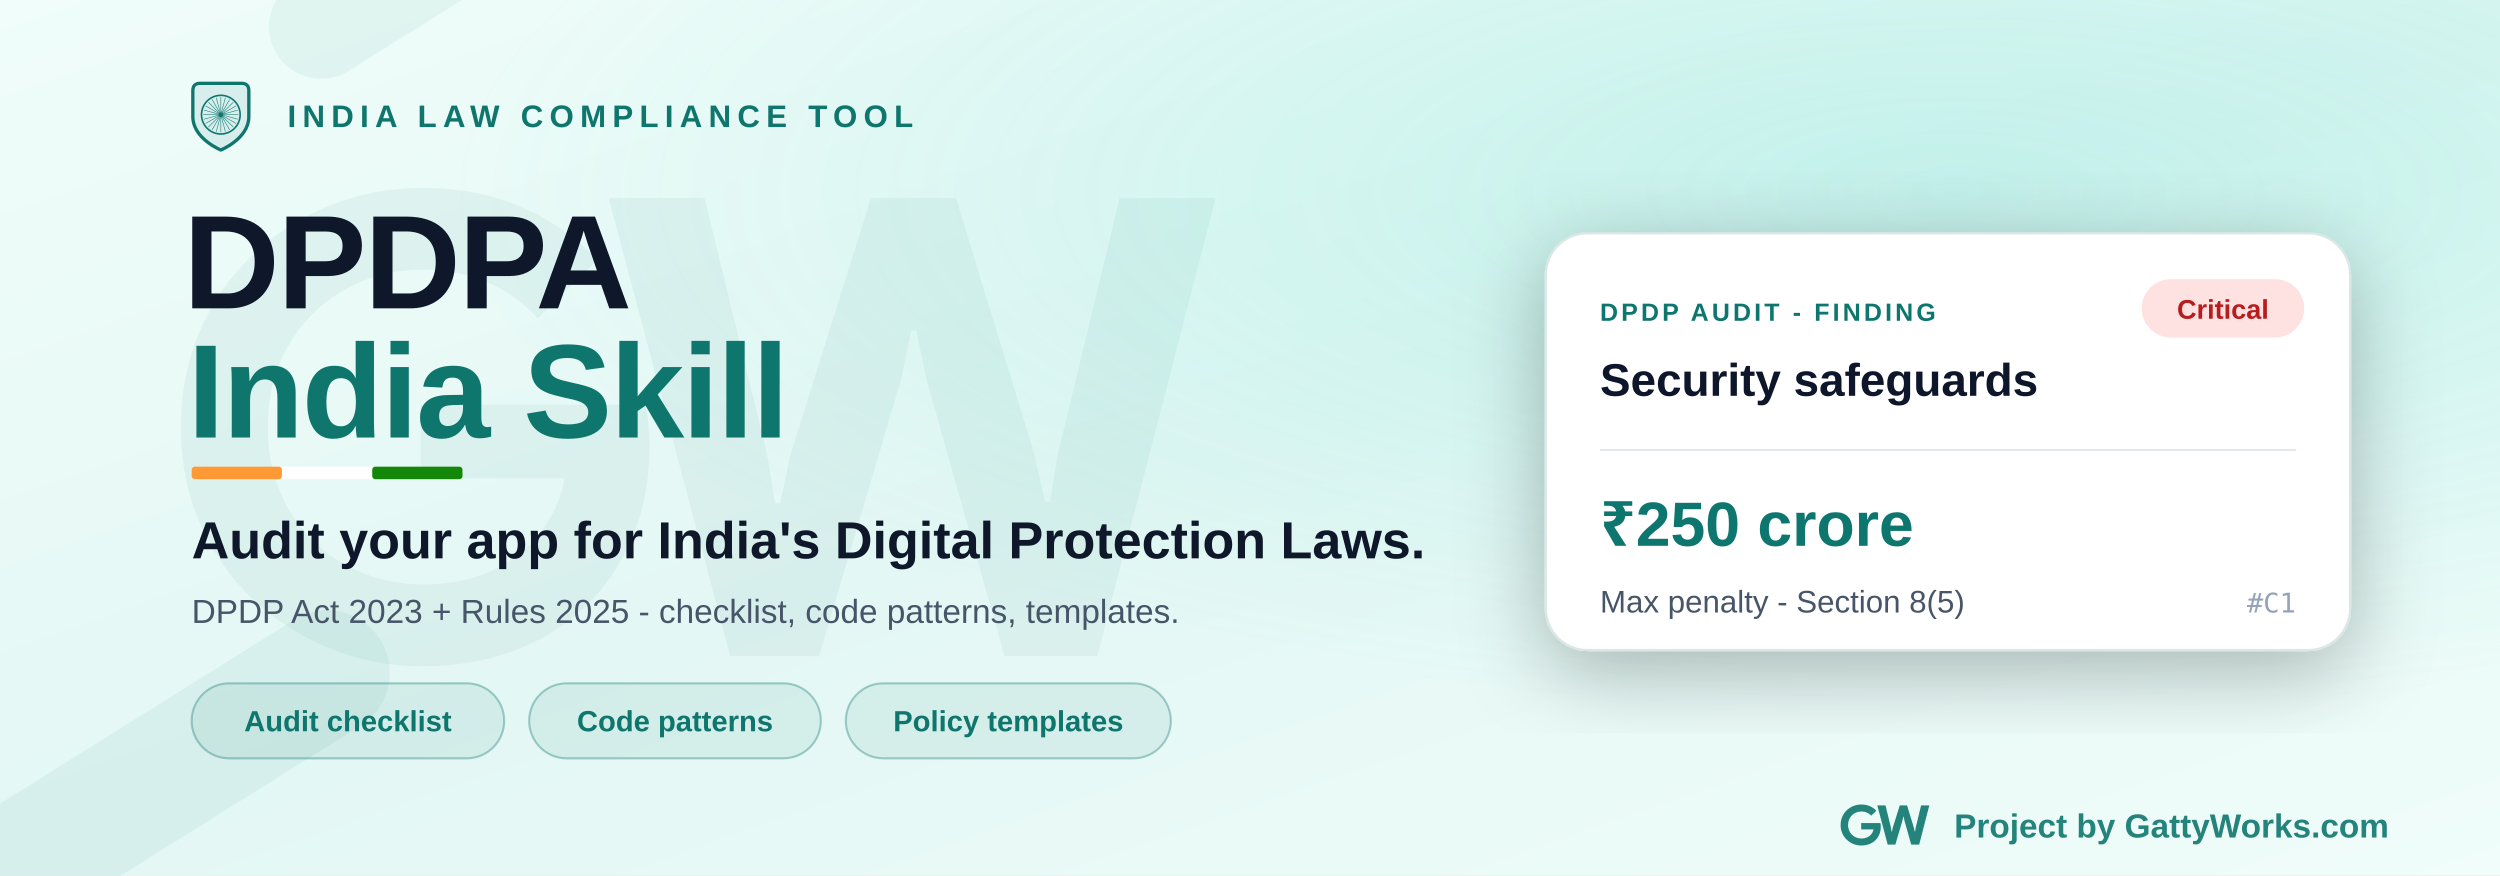
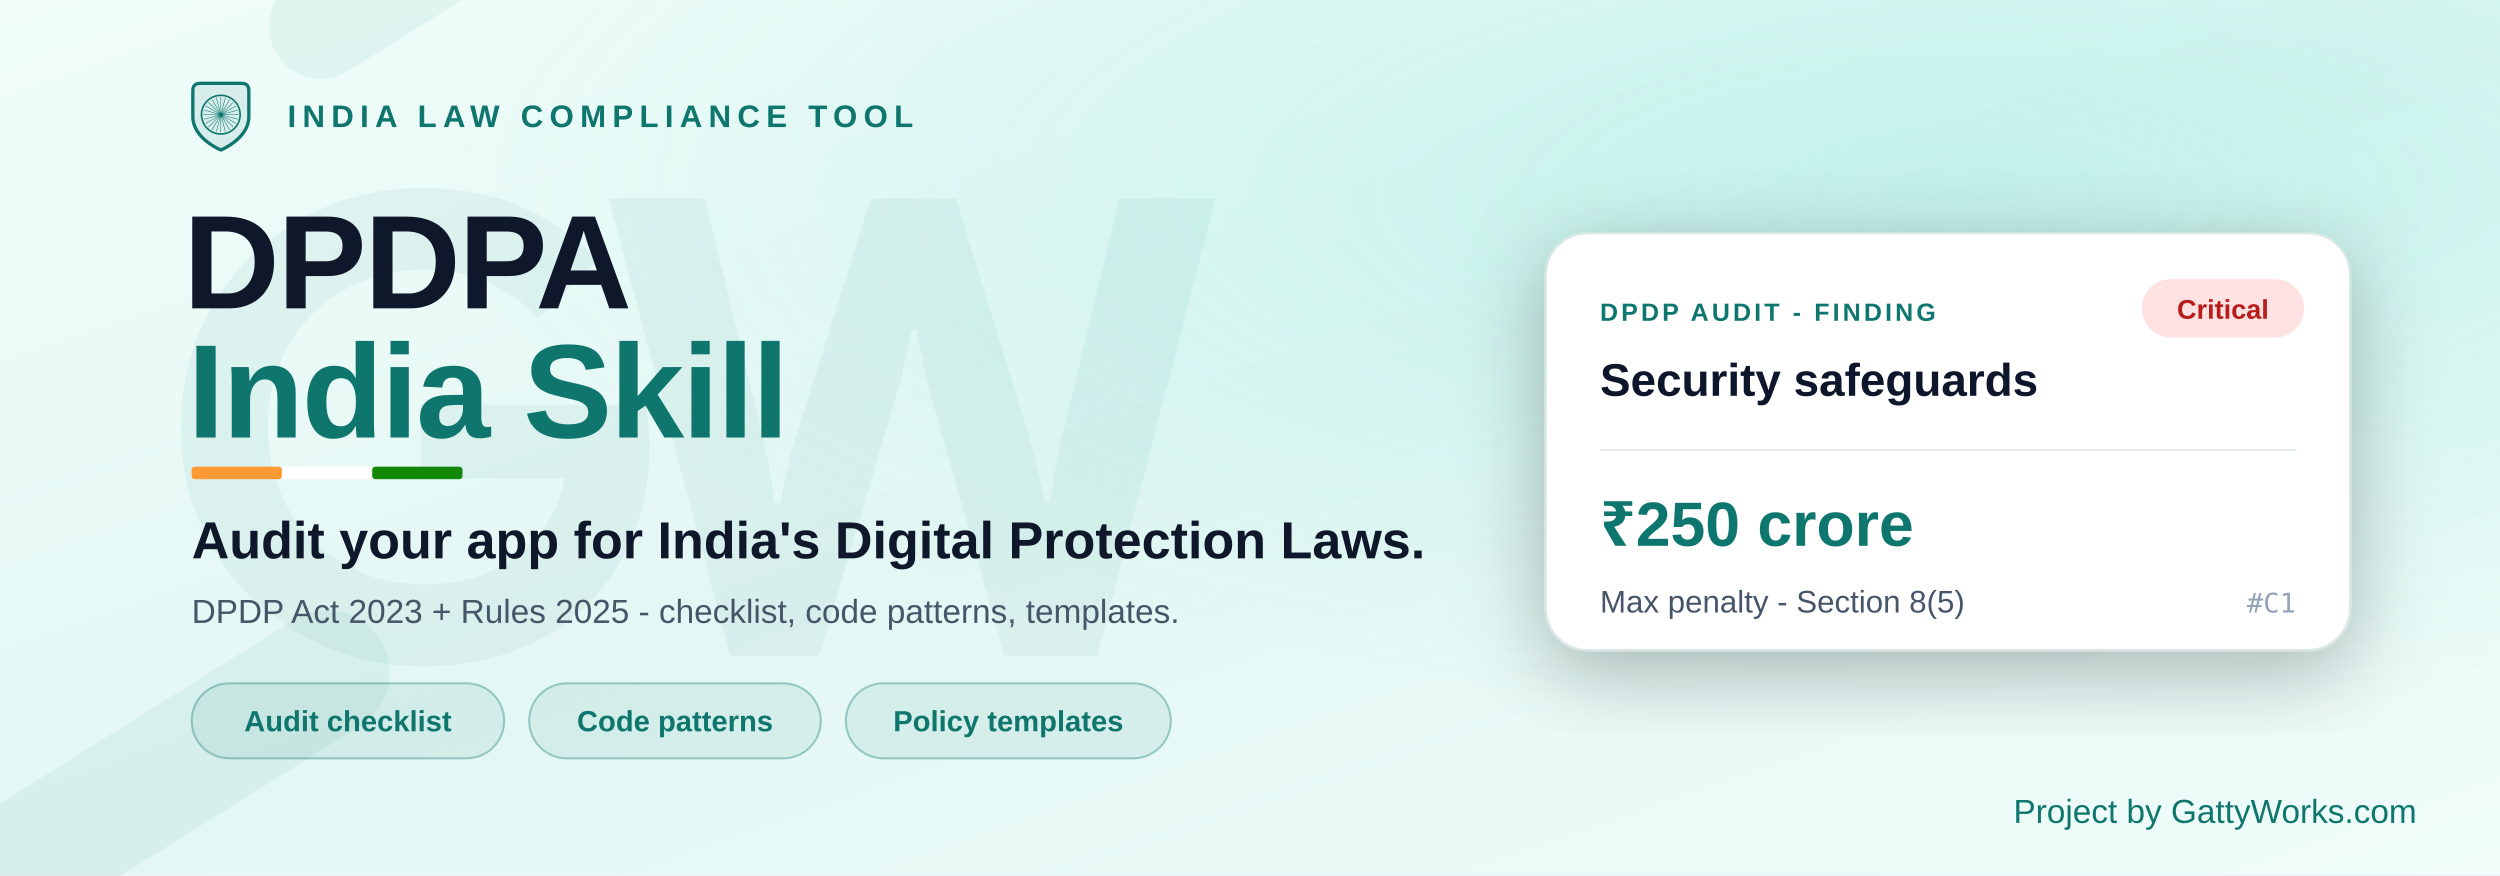
<svg xmlns="http://www.w3.org/2000/svg" viewBox="0 0 1200 420" width="1200" height="420" role="img" aria-label="DPDP India - a GattyWorks project - audit your app for India's data-protection law">
  <defs>
    <linearGradient id="bg" x1="0" y1="0" x2="1" y2="1">
      <stop offset="0" stop-color="#f0fdfa" />
      <stop offset="0.5" stop-color="#e3f7f4" />
      <stop offset="1" stop-color="#f0fdfa" />
    </linearGradient>
    <radialGradient id="glow" cx="0.78" cy="0.22" r="0.6">
      <stop offset="0" stop-color="#2dd4bf" stop-opacity="0.18" />
      <stop offset="1" stop-color="#2dd4bf" stop-opacity="0" />
    </radialGradient>
    <filter id="cardShadow" x="-20%" y="-20%" width="140%" height="140%">
      <feDropShadow dx="0" dy="10" stdDeviation="20" flood-color="#000000" flood-opacity="0.28" />
    </filter>
  </defs>
  <style>text{font-family:'Segoe UI', 'Helvetica Neue', Arial, sans-serif;} .mono{font-family:ui-monospace,'Cascadia Code',monospace;}</style>
  <rect width="1200" height="420" fill="url(#bg)" />
  <rect width="1200" height="420" fill="url(#glow)" />
  <g fill="rgba(15,118,110,0.06)">
    <rect x="-30" y="338" width="230" height="60" rx="30" transform="rotate(-32 85 368)" />
    <rect x="120" y="-44" width="170" height="50" rx="25" transform="rotate(-32 205 -19)" />
  </g>
  <g transform="translate(-27.7 -153.4) scale(1.4)" fill="#0f766e" opacity="0.06">
    <g transform="translate(71.92 334.50) scale(0.21927 -0.21927)">
      <path d="M423 -16Q346 -16 277.5 12Q209 40 156.5 90Q104 140 74.5 208.5Q45 277 45 358Q45 439 74.5 507.5Q104 576 156 626Q208 676 276.5 704Q345 732 423 732Q509 732 578 702Q647 672 696 619L603 528Q580 553 553 569.5Q526 586 494 595Q462 604 422 604Q373 604 329.5 586.5Q286 569 252.5 536.5Q219 504 200 459Q181 414 181 358Q181 302 200 257Q219 212 252.5 179.5Q286 147 330 129.5Q374 112 424 112Q474 112 513 126Q552 140 579.5 164Q607 188 623.5 217.5Q640 247 645 278L420 278L420 393L771 393Q774 383 776 363Q778 343 778 330L778 330L778 330L778 330Q778 251 751.5 187Q725 123 677.5 77.5Q630 32 565 8Q500 -16 423 -16Z" />
    </g>
    <g transform="translate(224.97 334.50) scale(0.21927 -0.21927)">
      <path d="M206 0L16 716L166 716L264 314L276 239L284 239L300 314L426 716L559 716L682 314L698 241L706 241L718 314L815 716L965 716L780 0L635 0L513 432L497 509L489 509L473 432L345 0Z" />
    </g>
  </g>
  <g transform="translate(90 40)">
    <path d="M 6.054 0 L 25.946 0 Q 29.44 0 29.44 3.494 L 29.44 16 C 29.44 26.56 16 32 16 32 C 16 32 2.56 26.56 2.56 16 L 2.56 3.494 Q 2.56 0 6.054 0 Z" fill="rgba(15,118,110,0.10)" stroke="#0f766e" stroke-width="1.6" stroke-linejoin="round" />
    <circle cx="16" cy="15.04" r="9.28" fill="none" stroke="#0f766e" stroke-width="0.79" />
    <circle cx="16" cy="15.04" r="1.21" fill="#0f766e" />
    <line x1="17.21" y1="15.04" x2="24.35" y2="15.04" stroke="#0f766e" stroke-width="0.26" stroke-linecap="round" />
    <line x1="17.17" y1="15.35" x2="24.07" y2="17.20" stroke="#0f766e" stroke-width="0.26" stroke-linecap="round" />
    <line x1="17.04" y1="15.64" x2="23.23" y2="19.22" stroke="#0f766e" stroke-width="0.26" stroke-linecap="round" />
    <line x1="16.85" y1="15.89" x2="21.91" y2="20.95" stroke="#0f766e" stroke-width="0.26" stroke-linecap="round" />
    <line x1="16.60" y1="16.08" x2="20.18" y2="22.27" stroke="#0f766e" stroke-width="0.26" stroke-linecap="round" />
    <line x1="16.31" y1="16.21" x2="18.16" y2="23.11" stroke="#0f766e" stroke-width="0.26" stroke-linecap="round" />
    <line x1="16.00" y1="16.25" x2="16.00" y2="23.39" stroke="#0f766e" stroke-width="0.26" stroke-linecap="round" />
    <line x1="15.69" y1="16.21" x2="13.84" y2="23.11" stroke="#0f766e" stroke-width="0.26" stroke-linecap="round" />
    <line x1="15.40" y1="16.08" x2="11.82" y2="22.27" stroke="#0f766e" stroke-width="0.26" stroke-linecap="round" />
    <line x1="15.15" y1="15.89" x2="10.09" y2="20.95" stroke="#0f766e" stroke-width="0.26" stroke-linecap="round" />
    <line x1="14.96" y1="15.64" x2="8.77" y2="19.22" stroke="#0f766e" stroke-width="0.26" stroke-linecap="round" />
    <line x1="14.83" y1="15.35" x2="7.93" y2="17.20" stroke="#0f766e" stroke-width="0.26" stroke-linecap="round" />
    <line x1="14.79" y1="15.04" x2="7.65" y2="15.04" stroke="#0f766e" stroke-width="0.26" stroke-linecap="round" />
    <line x1="14.83" y1="14.73" x2="7.93" y2="12.88" stroke="#0f766e" stroke-width="0.26" stroke-linecap="round" />
    <line x1="14.96" y1="14.44" x2="8.77" y2="10.86" stroke="#0f766e" stroke-width="0.26" stroke-linecap="round" />
    <line x1="15.15" y1="14.19" x2="10.09" y2="9.13" stroke="#0f766e" stroke-width="0.26" stroke-linecap="round" />
    <line x1="15.40" y1="14.00" x2="11.82" y2="7.81" stroke="#0f766e" stroke-width="0.26" stroke-linecap="round" />
    <line x1="15.69" y1="13.87" x2="13.84" y2="6.97" stroke="#0f766e" stroke-width="0.26" stroke-linecap="round" />
    <line x1="16.00" y1="13.83" x2="16.00" y2="6.69" stroke="#0f766e" stroke-width="0.26" stroke-linecap="round" />
    <line x1="16.31" y1="13.87" x2="18.16" y2="6.97" stroke="#0f766e" stroke-width="0.26" stroke-linecap="round" />
    <line x1="16.60" y1="14.00" x2="20.18" y2="7.81" stroke="#0f766e" stroke-width="0.26" stroke-linecap="round" />
    <line x1="16.85" y1="14.19" x2="21.91" y2="9.13" stroke="#0f766e" stroke-width="0.26" stroke-linecap="round" />
    <line x1="17.04" y1="14.44" x2="23.23" y2="10.86" stroke="#0f766e" stroke-width="0.26" stroke-linecap="round" />
    <line x1="17.17" y1="14.73" x2="24.07" y2="12.88" stroke="#0f766e" stroke-width="0.26" stroke-linecap="round" />
    <text x="48" y="21" fill="#0f766e" font-size="15" font-weight="700" letter-spacing="3">INDIA LAW COMPLIANCE TOOL</text>
  </g>
  <text x="88" y="148" fill="#0f172a" font-size="64" font-weight="800" letter-spacing="-1">DPDPA</text>
  <text x="90" y="210" fill="#0f766e" font-size="64" font-weight="800" letter-spacing="-1">India Skill</text>
  <g>
    <rect x="92" y="224" width="43.333" height="6" rx="1.5" fill="#FF9933" />
    <rect x="135.333" y="224" width="43.333" height="6" fill="#ffffff" />
    <rect x="178.667" y="224" width="43.333" height="6" rx="1.5" fill="#138808" />
  </g>
  <text x="92" y="268" fill="#0f172a" font-size="25" font-weight="600">Audit your app for India's Digital Protection Laws.</text>
  <text x="92" y="299" fill="#475569" font-size="16" opacity="1">DPDP Act 2023 + Rules 2025 - checklist, code patterns, templates.</text>
  <g font-size="14" font-weight="600">
    <g transform="translate(92 328)">
      <rect width="150" height="36" rx="18" fill="rgba(15,118,110,0.08)" stroke="rgba(15,118,110,0.35)" />
      <text x="75" y="23" fill="#0f766e" text-anchor="middle">Audit checklist</text>
    </g>
    <g transform="translate(254 328)">
      <rect width="140" height="36" rx="18" fill="rgba(15,118,110,0.08)" stroke="rgba(15,118,110,0.35)" />
      <text x="70" y="23" fill="#0f766e" text-anchor="middle">Code patterns</text>
    </g>
    <g transform="translate(406 328)">
      <rect width="156" height="36" rx="18" fill="rgba(15,118,110,0.08)" stroke="rgba(15,118,110,0.35)" />
      <text x="78" y="23" fill="#0f766e" text-anchor="middle">Policy templates</text>
    </g>
  </g>
  <g transform="translate(742 112)" filter="url(#cardShadow)">
    <rect width="386" height="200" rx="20" fill="#ffffff" stroke="#dbe7e5" stroke-width="1" />
    <g transform="translate(286 22)">
      <rect width="78" height="28" rx="14" fill="#fee2e2" />
      <text x="39" y="19" fill="#b91c1c" font-size="13" font-weight="700" text-anchor="middle">Critical</text>
    </g>
    <text x="26" y="42" fill="#0f766e" font-size="12" font-weight="700" letter-spacing="1.5">DPDP AUDIT - FINDING</text>
    <text x="26" y="78" fill="#0f172a" font-size="22" font-weight="700">Security safeguards</text>
    <line x1="26" y1="104" x2="360" y2="104" stroke="#e2e8f0" stroke-width="1" />
    <text x="26" y="150" fill="#0f766e" font-size="30" font-weight="800">₹250 crore</text>
    <text x="26" y="182" fill="#475569" font-size="15">Max penalty - Section 8(5)</text>
    <text x="360" y="182" fill="#94a3b8" font-size="13" text-anchor="end" class="mono">#C1</text>
  </g>
-   <g transform="translate(873.68 365.28) scale(0.12)" fill="rgba(15,118,110,0.9)">
-     <g transform="translate(71.92 334.50) scale(0.21927 -0.21927)">
-       <path d="M423 -16Q346 -16 277.5 12Q209 40 156.5 90Q104 140 74.5 208.5Q45 277 45 358Q45 439 74.5 507.5Q104 576 156 626Q208 676 276.5 704Q345 732 423 732Q509 732 578 702Q647 672 696 619L603 528Q580 553 553 569.5Q526 586 494 595Q462 604 422 604Q373 604 329.5 586.5Q286 569 252.5 536.5Q219 504 200 459Q181 414 181 358Q181 302 200 257Q219 212 252.5 179.5Q286 147 330 129.5Q374 112 424 112Q474 112 513 126Q552 140 579.5 164Q607 188 623.5 217.5Q640 247 645 278L420 278L420 393L771 393Q774 383 776 363Q778 343 778 330L778 330L778 330L778 330Q778 251 751.5 187Q725 123 677.5 77.5Q630 32 565 8Q500 -16 423 -16Z" />
-     </g>
-     <g transform="translate(224.97 334.50) scale(0.21927 -0.21927)">
-       <path d="M206 0L16 716L166 716L264 314L276 239L284 239L300 314L426 716L559 716L682 314L698 241L706 241L718 314L815 716L965 716L780 0L635 0L513 432L497 509L489 509L473 432L345 0Z" />
-     </g>
-   </g>
-   <text x="938.0" y="402" fill="rgba(15,118,110,0.9)" font-size="16" font-weight="700">Project by GattyWorks.com</text>
+   <text x="1160" y="395" text-anchor="end" fill="#0f766e" font-size="16">Project by GattyWorks.com</text>
</svg>
